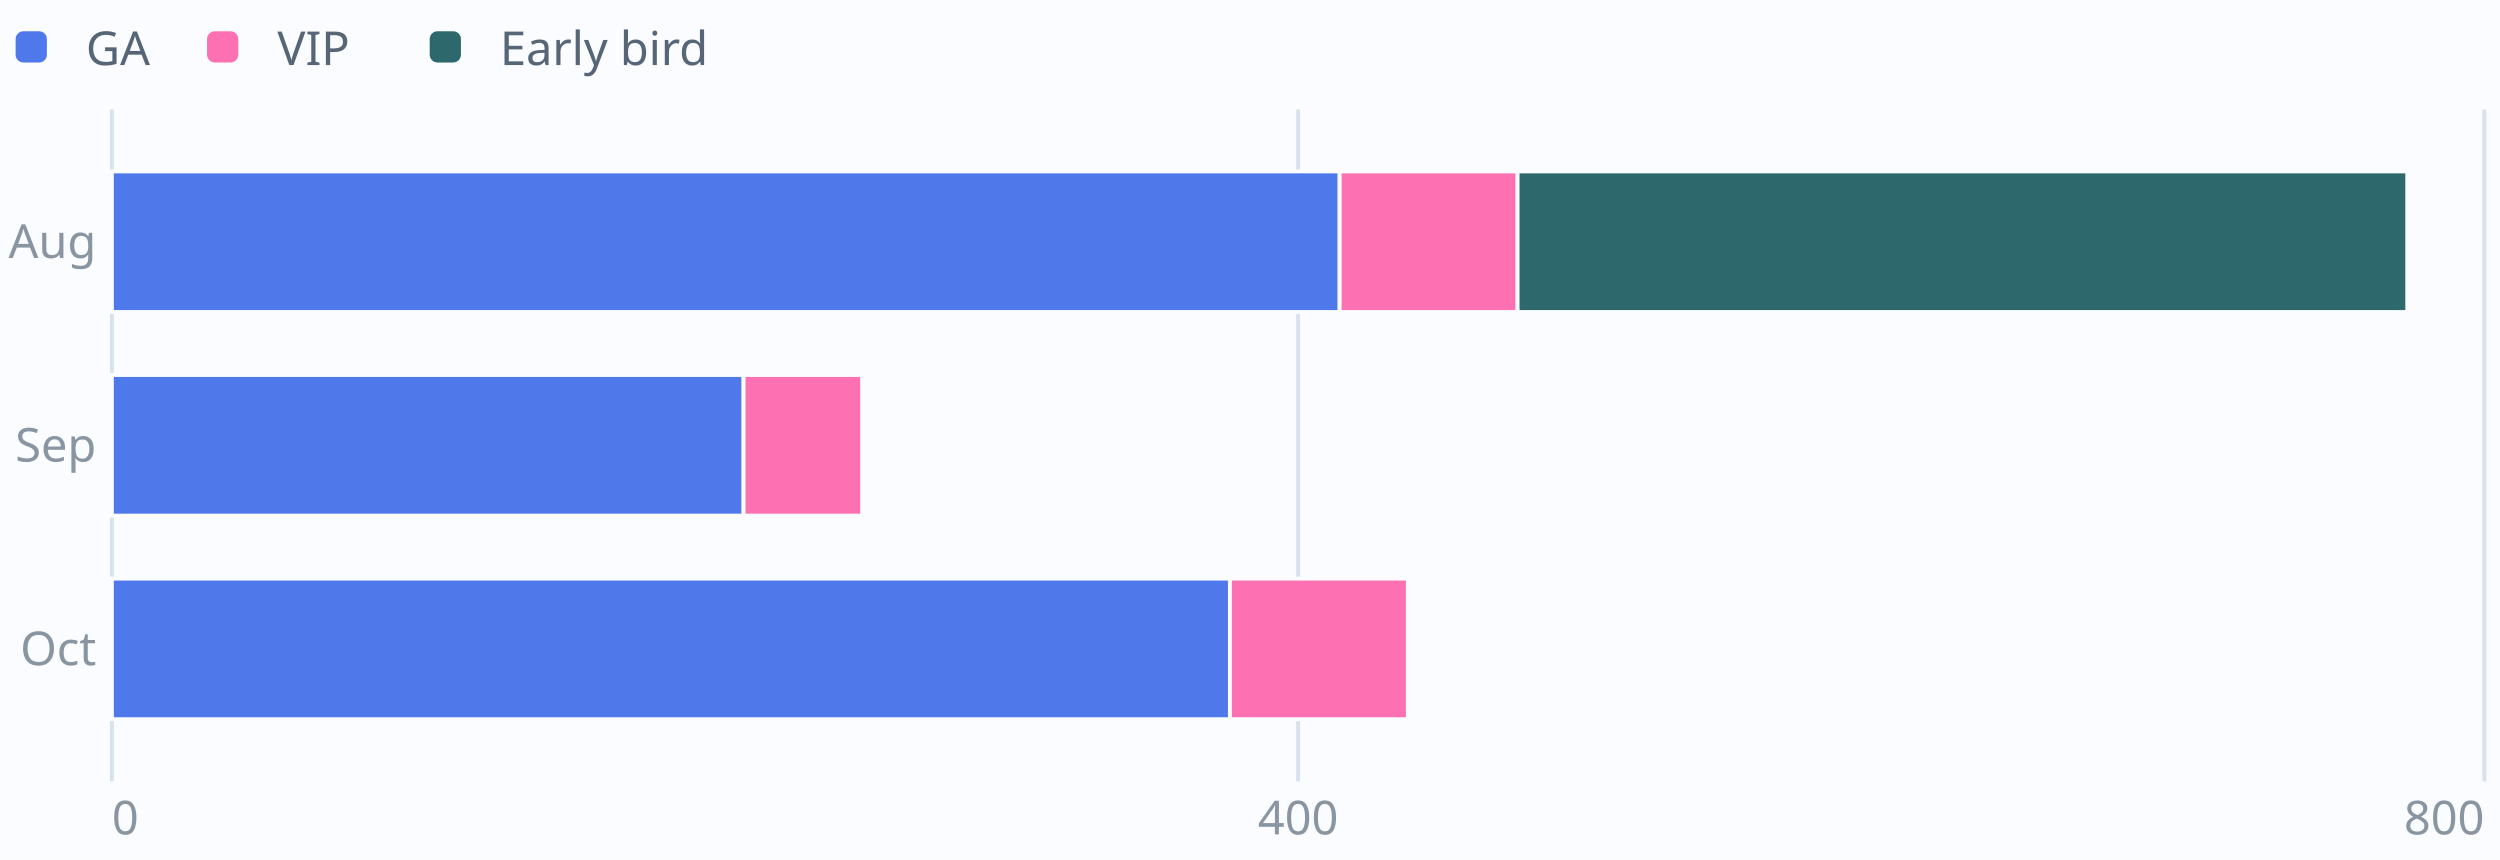
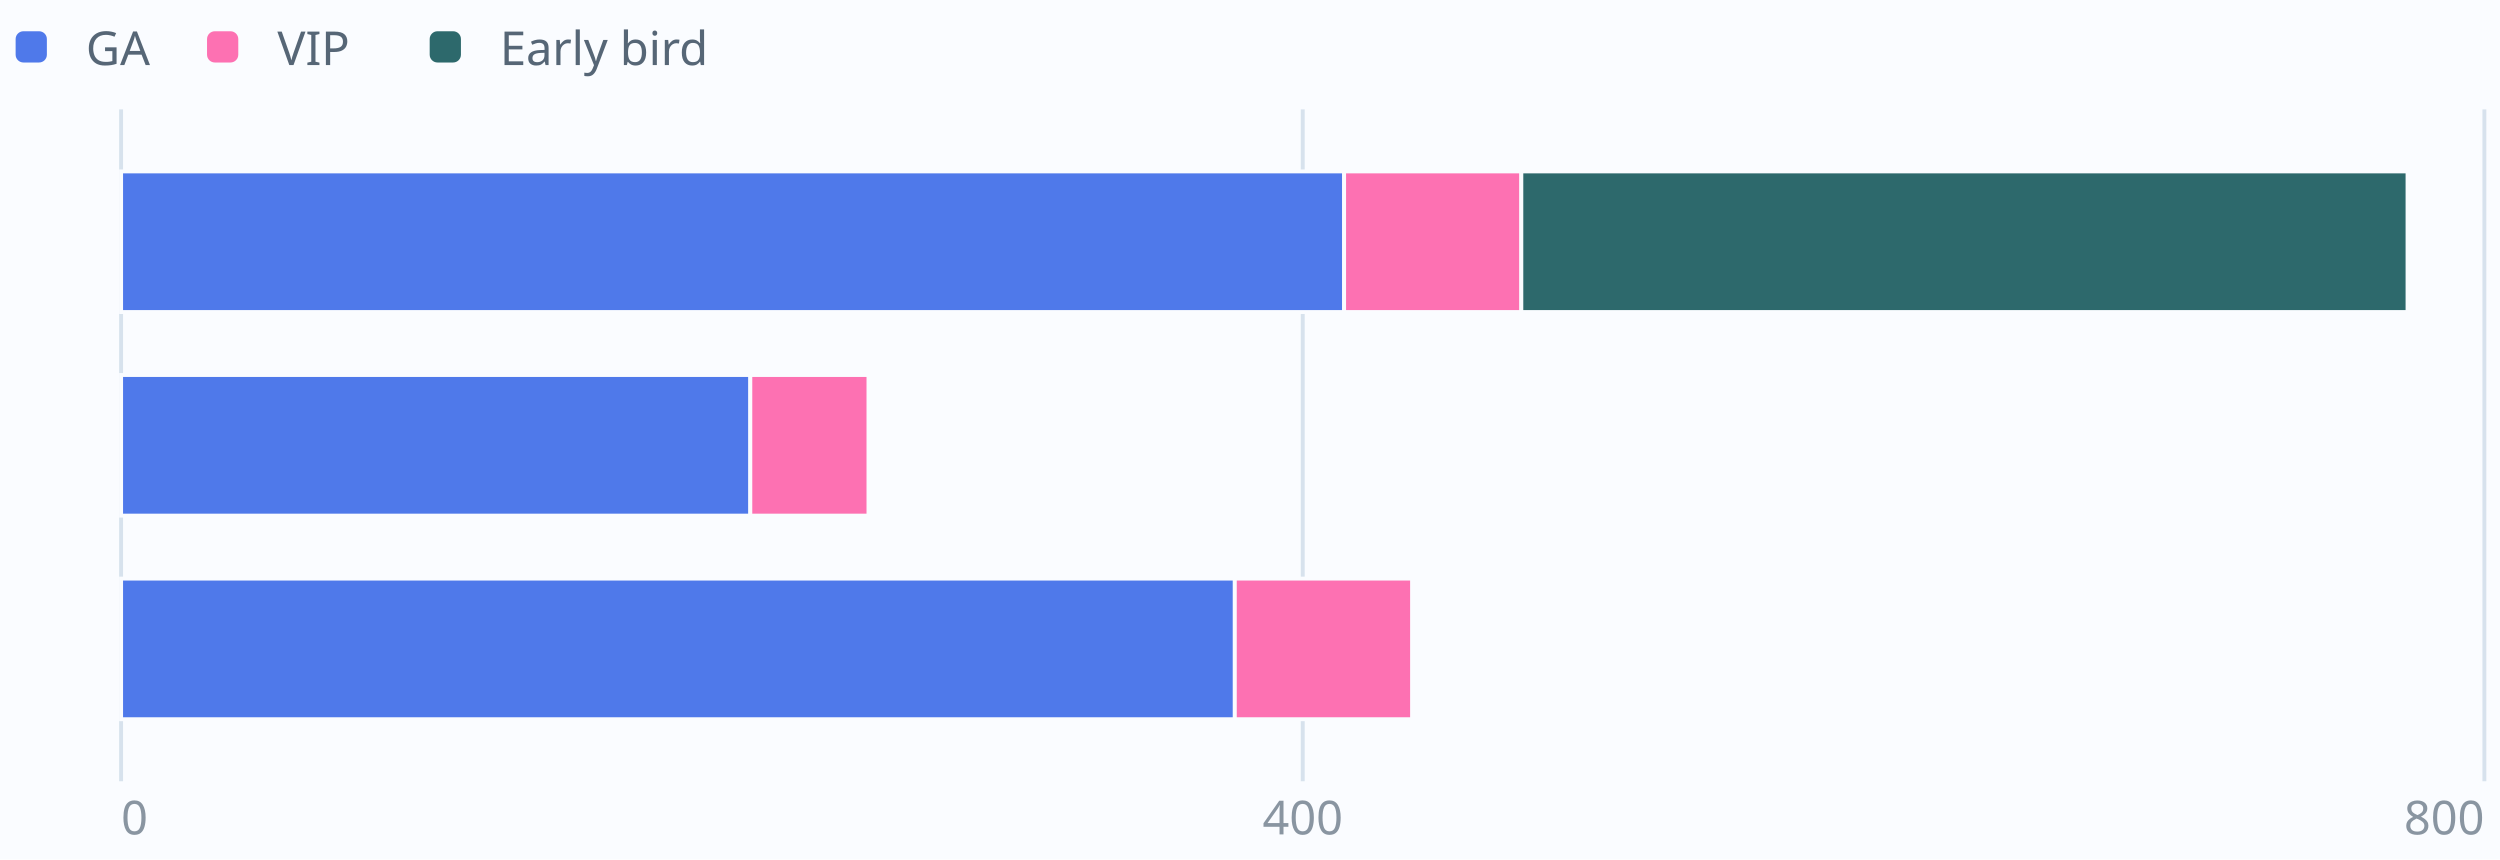
<svg xmlns="http://www.w3.org/2000/svg" class="ts-chart" width="640" height="220" viewBox="0 -24 640 220" role="img" aria-roledescription="chart" aria-label="GA is carrying the show" style="font-family:Intermission,system-ui,sans-serif;font-size:12px;font-variant-numeric:tabular-nums;color:#566676;background:#fafcff;display:block;overflow:visible">
  <style>[data-ts-key^="label-"]{paint-order:stroke;stroke:#fafcff;stroke-width:3px;stroke-linejoin:round}</style>
  <rect x="0" y="-24" width="640" height="220" fill="#fafcff" />
  <g data-slot="chart-legend" aria-hidden="true">
    <rect x="4" y="-16" width="8" height="8" rx="2" fill="#4f79ea" />
    <text x="22" y="-12" dominant-baseline="central" fill="#566676">GA</text>
    <rect x="53" y="-16" width="8" height="8" rx="2" fill="#fd71b2" />
    <text x="71" y="-12" dominant-baseline="central" fill="#566676">VIP</text>
    <rect x="110" y="-16" width="8" height="8" rx="2" fill="#2d696c" />
    <text x="128" y="-12" dominant-baseline="central" fill="#566676">Early bird</text>
  </g>
  <g data-ts-key="grid" class="ts-chart__grid" aria-hidden="true" stroke="#d7e2ed" stroke-opacity="0.11" stroke-width="1">
-     <line data-ts-key="x-grid:number:0" stroke="#d7e2ed" stroke-opacity="1" x1="28.64" y1="4" x2="28.64" y2="176" />
-     <line data-ts-key="x-grid:number:400" stroke="#d7e2ed" stroke-opacity="1" x1="332.32" y1="4" x2="332.32" y2="176" />
+     <line data-ts-key="x-grid:number:0" stroke="#d7e2ed" stroke-opacity="1" x1="31" y1="4" x2="31" y2="176" />
+     <line data-ts-key="x-grid:number:400" stroke="#d7e2ed" stroke-opacity="1" x1="333.5" y1="4" x2="333.5" y2="176" />
    <line data-ts-key="x-grid:number:800" stroke="#d7e2ed" stroke-opacity="1" x1="636" y1="4" x2="636" y2="176" />
  </g>
  <g data-ts-key="marks" class="ts-chart__marks">
    <g data-ts-key="series-1" class="ts-chart__bar ts-chart__bar-x" aria-hidden="true">
-       <rect data-ts-key="series-1:string:2:GA:string:3:Aug" fill="#4f79ea" stroke="#fafcff" stroke-width="1" stroke-dasharray="none" x="28.64" y="19.88" width="314.31" height="36" />
-       <rect data-ts-key="series-1:string:2:GA:string:3:Sep" fill="#4f79ea" stroke="#fafcff" stroke-width="1" stroke-dasharray="none" x="28.64" y="72" width="161.71" height="36" />
-       <rect data-ts-key="series-1:string:2:GA:string:3:Oct" fill="#4f79ea" stroke="#fafcff" stroke-width="1" stroke-dasharray="none" x="28.64" y="124.12" width="286.22" height="36" />
+       <rect data-ts-key="series-1:string:2:GA:string:3:Aug" fill="#4f79ea" stroke="#fafcff" stroke-width="1" stroke-dasharray="none" x="31" y="19.88" width="313.09" height="36" />
+       <rect data-ts-key="series-1:string:2:GA:string:3:Sep" fill="#4f79ea" stroke="#fafcff" stroke-width="1" stroke-dasharray="none" x="31" y="72" width="161.08" height="36" />
+       <rect data-ts-key="series-1:string:2:GA:string:3:Oct" fill="#4f79ea" stroke="#fafcff" stroke-width="1" stroke-dasharray="none" x="31" y="124.12" width="285.11" height="36" />
    </g>
    <g data-ts-key="series-2" class="ts-chart__bar ts-chart__bar-x" aria-hidden="true">
-       <rect data-ts-key="series-2:string:3:VIP:string:3:Aug" fill="#fd71b2" stroke="#fafcff" stroke-width="1" stroke-dasharray="none" x="342.95" y="19.88" width="45.55" height="36" />
-       <rect data-ts-key="series-2:string:3:VIP:string:3:Sep" fill="#fd71b2" stroke="#fafcff" stroke-width="1" stroke-dasharray="none" x="190.35" y="72" width="30.37" height="36" />
-       <rect data-ts-key="series-2:string:3:VIP:string:3:Oct" fill="#fd71b2" stroke="#fafcff" stroke-width="1" stroke-dasharray="none" x="314.86" y="124.12" width="45.55" height="36" />
+       <rect data-ts-key="series-2:string:3:VIP:string:3:Aug" fill="#fd71b2" stroke="#fafcff" stroke-width="1" stroke-dasharray="none" x="344.09" y="19.88" width="45.38" height="36" />
+       <rect data-ts-key="series-2:string:3:VIP:string:3:Sep" fill="#fd71b2" stroke="#fafcff" stroke-width="1" stroke-dasharray="none" x="192.08" y="72" width="30.25" height="36" />
+       <rect data-ts-key="series-2:string:3:VIP:string:3:Oct" fill="#fd71b2" stroke="#fafcff" stroke-width="1" stroke-dasharray="none" x="316.11" y="124.12" width="45.38" height="36" />
    </g>
    <g data-ts-key="series-3" class="ts-chart__bar ts-chart__bar-x" aria-hidden="true">
-       <rect data-ts-key="series-3:string:10:Early bird:string:3:Aug" fill="#2d696c" stroke="#fafcff" stroke-width="1" stroke-dasharray="none" x="388.5" y="19.88" width="227.76" height="36" />
+       <rect data-ts-key="series-3:string:10:Early bird:string:3:Aug" fill="#2d696c" stroke="#fafcff" stroke-width="1" stroke-dasharray="none" x="389.46" y="19.88" width="226.87" height="36" />
+     </g>
+     <g data-ts-key="label-category" class="ts-chart__text" aria-hidden="true">
+       <text data-ts-key="label-category:object:null:string:15:[&quot;Aug&quot;,0,&quot;Aug&quot;]" fill="#566676" x="23" y="37.88" text-anchor="end" dominant-baseline="middle" font-size="12" font-family="inherit" />
+       <text data-ts-key="label-category:object:null:string:15:[&quot;Sep&quot;,0,&quot;Sep&quot;]" fill="#566676" x="23" y="90" text-anchor="end" dominant-baseline="middle" font-size="12" font-family="inherit" />
+       <text data-ts-key="label-category:object:null:string:15:[&quot;Oct&quot;,0,&quot;Oct&quot;]" fill="#566676" x="23" y="142.12" text-anchor="end" dominant-baseline="middle" font-size="12" font-family="inherit" />
    </g>
  </g>
  <g data-ts-key="axes" class="ts-chart__axes" aria-hidden="true">
-     <text data-ts-key="x-tick-label:number:0" fill="#566676" fill-opacity="0.68" x="28.64" y="189.6" text-anchor="start" font-size="12" font-family="inherit">0</text>
-     <text data-ts-key="x-tick-label:number:400" fill="#566676" fill-opacity="0.68" x="332.32" y="189.6" text-anchor="middle" font-size="12" font-family="inherit">400</text>
+     <text data-ts-key="x-tick-label:number:0" fill="#566676" fill-opacity="0.68" x="31" y="189.6" text-anchor="start" font-size="12" font-family="inherit">0</text>
+     <text data-ts-key="x-tick-label:number:400" fill="#566676" fill-opacity="0.68" x="333.5" y="189.6" text-anchor="middle" font-size="12" font-family="inherit">400</text>
    <text data-ts-key="x-tick-label:number:800" fill="#566676" fill-opacity="0.68" x="636" y="189.6" text-anchor="end" font-size="12" font-family="inherit">800</text>
-     <text data-ts-key="y-tick-label:string:3:Aug" fill="#566676" fill-opacity="0.68" x="24.64" y="37.88" text-anchor="end" dominant-baseline="middle" font-size="12" font-family="inherit">Aug</text>
-     <text data-ts-key="y-tick-label:string:3:Sep" fill="#566676" fill-opacity="0.68" x="24.64" y="90" text-anchor="end" dominant-baseline="middle" font-size="12" font-family="inherit">Sep</text>
-     <text data-ts-key="y-tick-label:string:3:Oct" fill="#566676" fill-opacity="0.68" x="24.64" y="142.12" text-anchor="end" dominant-baseline="middle" font-size="12" font-family="inherit">Oct</text>
  </g>
</svg>
